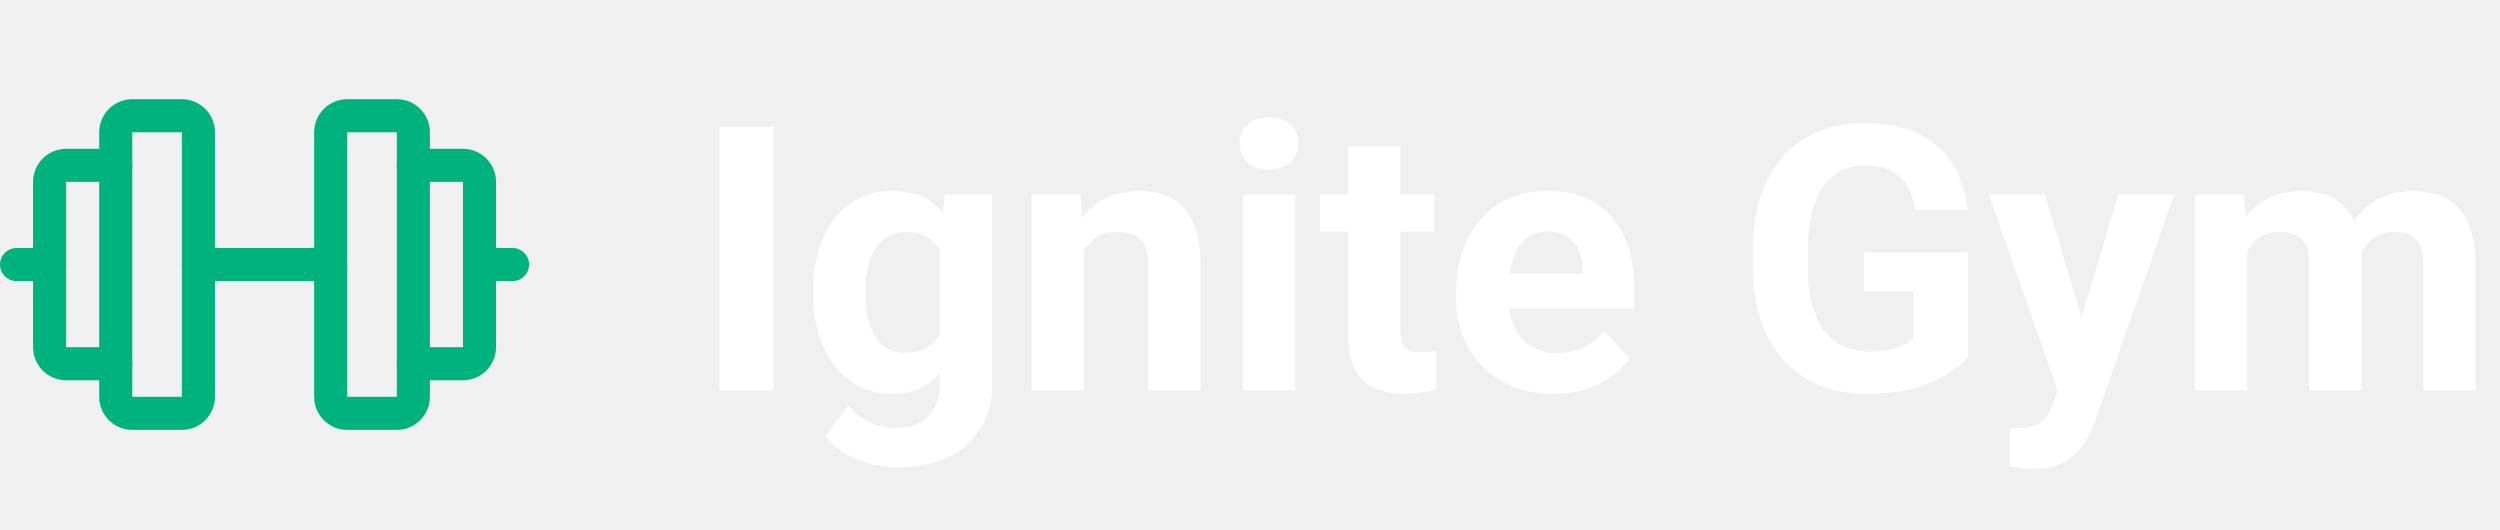
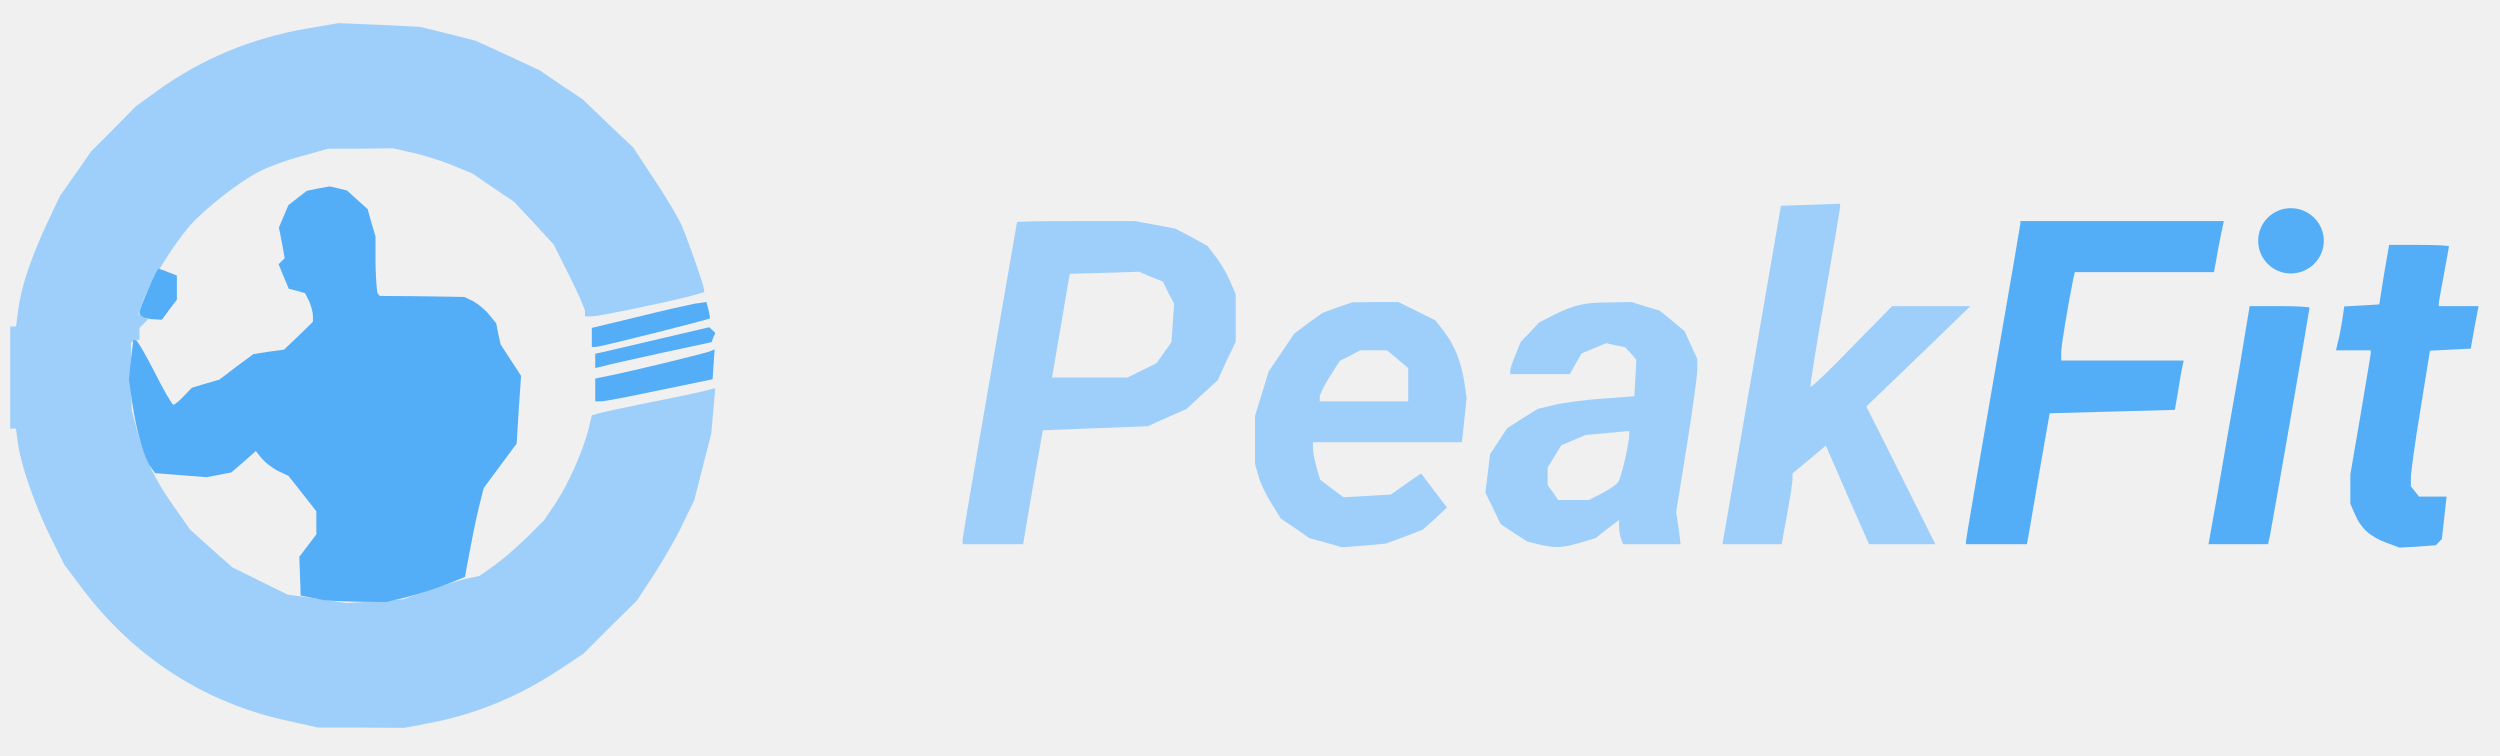
- <svg xmlns="http://www.w3.org/2000/svg" width="189" height="40" viewBox="0 0 189 40" fill="none">
-   <path fill-rule="evenodd" clip-rule="evenodd" d="M7.5 10C7.5 8.619 8.619 7.5 10 7.5H13.75C15.131 7.5 16.25 8.619 16.25 10V30C16.25 31.381 15.131 32.5 13.75 32.5H10C8.619 32.5 7.5 31.381 7.5 30V10ZM13.75 10H10V30H13.75V10Z" fill="#00B37E" />
-   <path fill-rule="evenodd" clip-rule="evenodd" d="M23.75 10C23.75 8.619 24.869 7.5 26.25 7.5H30C31.381 7.5 32.5 8.619 32.5 10V30C32.5 31.381 31.381 32.5 30 32.5H26.25C24.869 32.5 23.75 31.381 23.75 30V10ZM30 10H26.25V30H30V10Z" fill="#00B37E" />
-   <path fill-rule="evenodd" clip-rule="evenodd" d="M30 12.5C30 11.81 30.56 11.25 31.25 11.25H35C35.663 11.25 36.299 11.513 36.768 11.982C37.237 12.451 37.5 13.087 37.5 13.75V26.25C37.5 26.913 37.237 27.549 36.768 28.018C36.299 28.487 35.663 28.75 35 28.75H31.25C30.56 28.75 30 28.19 30 27.5C30 26.81 30.56 26.25 31.25 26.25H35L35 13.75L31.25 13.75C30.56 13.75 30 13.19 30 12.5Z" fill="#00B37E" />
-   <path fill-rule="evenodd" clip-rule="evenodd" d="M3.232 11.982C3.701 11.513 4.337 11.25 5 11.25H8.75C9.44 11.25 10 11.81 10 12.5C10 13.19 9.44 13.75 8.75 13.75L5 13.75V26.25H8.75C9.44 26.25 10 26.81 10 27.5C10 28.19 9.44 28.75 8.75 28.75H5C4.337 28.75 3.701 28.487 3.232 28.018C2.763 27.549 2.5 26.913 2.5 26.25V13.75C2.5 13.087 2.763 12.451 3.232 11.982Z" fill="#00B37E" />
-   <path fill-rule="evenodd" clip-rule="evenodd" d="M13.75 20C13.75 19.31 14.31 18.75 15 18.75H25C25.69 18.75 26.25 19.31 26.25 20C26.25 20.69 25.69 21.25 25 21.25H15C14.31 21.25 13.75 20.69 13.75 20Z" fill="#00B37E" />
-   <path fill-rule="evenodd" clip-rule="evenodd" d="M35 20C35 19.31 35.56 18.75 36.25 18.75H38.75C39.44 18.75 40 19.31 40 20C40 20.69 39.44 21.25 38.75 21.25H36.25C35.56 21.25 35 20.69 35 20Z" fill="#00B37E" />
-   <path fill-rule="evenodd" clip-rule="evenodd" d="M0 20C0 19.31 0.56 18.75 1.25 18.75H3.75C4.44 18.75 5 19.31 5 20C5 20.69 4.44 21.25 3.75 21.25H1.25C0.56 21.25 0 20.69 0 20Z" fill="#00B37E" />
-   <path d="M58.471 9.594V29.5H54.383V9.594H58.471ZM71.432 14.707H75V29.008C75 30.357 74.699 31.501 74.098 32.44C73.505 33.387 72.676 34.103 71.609 34.586C70.543 35.078 69.303 35.324 67.891 35.324C67.271 35.324 66.615 35.242 65.922 35.078C65.238 34.914 64.582 34.659 63.953 34.312C63.333 33.966 62.814 33.529 62.395 33L64.131 30.676C64.587 31.204 65.115 31.615 65.717 31.906C66.318 32.207 66.984 32.357 67.713 32.357C68.424 32.357 69.025 32.225 69.518 31.961C70.01 31.706 70.388 31.328 70.652 30.826C70.917 30.334 71.049 29.737 71.049 29.035V18.125L71.432 14.707ZM61.478 22.281V21.994C61.478 20.864 61.615 19.838 61.889 18.918C62.171 17.988 62.568 17.191 63.078 16.525C63.598 15.86 64.227 15.345 64.965 14.98C65.703 14.616 66.537 14.434 67.467 14.434C68.451 14.434 69.276 14.616 69.941 14.98C70.607 15.345 71.154 15.865 71.582 16.539C72.01 17.204 72.343 17.993 72.58 18.904C72.826 19.807 73.018 20.796 73.154 21.871V22.5C73.018 23.53 72.812 24.487 72.539 25.371C72.266 26.255 71.906 27.03 71.459 27.695C71.012 28.352 70.456 28.862 69.791 29.227C69.135 29.591 68.351 29.773 67.439 29.773C66.528 29.773 65.703 29.587 64.965 29.213C64.236 28.839 63.611 28.315 63.092 27.641C62.572 26.966 62.171 26.173 61.889 25.262C61.615 24.35 61.478 23.357 61.478 22.281ZM65.416 21.994V22.281C65.416 22.892 65.475 23.462 65.594 23.99C65.712 24.519 65.894 24.988 66.141 25.398C66.396 25.799 66.71 26.114 67.084 26.342C67.467 26.561 67.918 26.67 68.438 26.67C69.158 26.67 69.745 26.52 70.201 26.219C70.657 25.909 70.999 25.485 71.227 24.947C71.454 24.41 71.587 23.79 71.623 23.088V21.297C71.605 20.723 71.527 20.208 71.391 19.752C71.254 19.287 71.062 18.891 70.816 18.562C70.57 18.234 70.251 17.979 69.859 17.797C69.467 17.615 69.003 17.523 68.465 17.523C67.945 17.523 67.494 17.642 67.111 17.879C66.738 18.107 66.423 18.421 66.168 18.822C65.922 19.223 65.735 19.697 65.607 20.244C65.48 20.782 65.416 21.365 65.416 21.994ZM81.918 17.865V29.5H77.981V14.707H81.672L81.918 17.865ZM81.344 21.584H80.277C80.277 20.49 80.419 19.506 80.701 18.631C80.984 17.747 81.38 16.995 81.891 16.375C82.401 15.746 83.007 15.268 83.709 14.94C84.42 14.602 85.213 14.434 86.088 14.434C86.781 14.434 87.414 14.534 87.988 14.734C88.562 14.935 89.055 15.254 89.465 15.691C89.884 16.129 90.203 16.708 90.422 17.428C90.65 18.148 90.764 19.027 90.764 20.066V29.5H86.799V20.053C86.799 19.396 86.708 18.886 86.525 18.521C86.343 18.157 86.074 17.902 85.719 17.756C85.372 17.601 84.944 17.523 84.434 17.523C83.905 17.523 83.445 17.628 83.053 17.838C82.67 18.047 82.351 18.339 82.096 18.713C81.85 19.078 81.663 19.506 81.535 19.998C81.408 20.49 81.344 21.019 81.344 21.584ZM97.914 14.707V29.5H93.963V14.707H97.914ZM93.717 10.852C93.717 10.277 93.917 9.803 94.318 9.43C94.719 9.056 95.257 8.869 95.932 8.869C96.597 8.869 97.13 9.056 97.531 9.43C97.941 9.803 98.147 10.277 98.147 10.852C98.147 11.426 97.941 11.9 97.531 12.273C97.13 12.647 96.597 12.834 95.932 12.834C95.257 12.834 94.719 12.647 94.318 12.273C93.917 11.9 93.717 11.426 93.717 10.852ZM108.414 14.707V17.496H99.801V14.707H108.414ZM101.934 11.057H105.871V25.043C105.871 25.471 105.926 25.799 106.035 26.027C106.154 26.255 106.327 26.415 106.555 26.506C106.783 26.588 107.07 26.629 107.416 26.629C107.662 26.629 107.881 26.62 108.072 26.602C108.273 26.574 108.441 26.547 108.578 26.52L108.592 29.418C108.255 29.527 107.89 29.614 107.498 29.678C107.106 29.741 106.673 29.773 106.199 29.773C105.333 29.773 104.577 29.632 103.93 29.35C103.292 29.058 102.799 28.593 102.453 27.955C102.107 27.317 101.934 26.479 101.934 25.439V11.057ZM117.465 29.773C116.316 29.773 115.286 29.591 114.375 29.227C113.464 28.853 112.689 28.338 112.051 27.682C111.422 27.025 110.939 26.264 110.602 25.398C110.264 24.523 110.096 23.594 110.096 22.609V22.062C110.096 20.941 110.255 19.916 110.574 18.986C110.893 18.057 111.349 17.25 111.941 16.566C112.543 15.883 113.272 15.359 114.129 14.994C114.986 14.62 115.952 14.434 117.027 14.434C118.076 14.434 119.005 14.607 119.816 14.953C120.628 15.3 121.307 15.792 121.854 16.43C122.41 17.068 122.829 17.833 123.111 18.727C123.394 19.611 123.535 20.595 123.535 21.68V23.32H111.777V20.695H119.666V20.395C119.666 19.848 119.566 19.36 119.365 18.932C119.174 18.494 118.882 18.148 118.49 17.893C118.098 17.637 117.597 17.51 116.986 17.51C116.467 17.51 116.02 17.624 115.646 17.852C115.273 18.079 114.967 18.398 114.73 18.809C114.503 19.219 114.329 19.702 114.211 20.258C114.102 20.805 114.047 21.406 114.047 22.062V22.609C114.047 23.202 114.129 23.749 114.293 24.25C114.466 24.751 114.708 25.184 115.018 25.549C115.337 25.913 115.719 26.196 116.166 26.396C116.622 26.597 117.137 26.697 117.711 26.697C118.422 26.697 119.083 26.561 119.693 26.287C120.313 26.005 120.846 25.581 121.293 25.016L123.207 27.094C122.897 27.54 122.473 27.969 121.936 28.379C121.407 28.789 120.769 29.126 120.021 29.391C119.274 29.646 118.422 29.773 117.465 29.773ZM148.773 19.096V26.984C148.464 27.358 147.985 27.764 147.338 28.201C146.691 28.63 145.857 28.999 144.836 29.309C143.815 29.619 142.58 29.773 141.131 29.773C139.846 29.773 138.674 29.564 137.617 29.145C136.56 28.716 135.648 28.092 134.883 27.271C134.126 26.451 133.543 25.449 133.133 24.264C132.723 23.07 132.518 21.707 132.518 20.176V18.932C132.518 17.4 132.714 16.038 133.105 14.844C133.507 13.65 134.076 12.643 134.814 11.822C135.553 11.002 136.432 10.378 137.453 9.949C138.474 9.521 139.609 9.307 140.857 9.307C142.589 9.307 144.011 9.589 145.123 10.154C146.235 10.71 147.083 11.485 147.666 12.479C148.258 13.463 148.623 14.593 148.76 15.869H144.781C144.681 15.195 144.49 14.607 144.207 14.105C143.924 13.604 143.519 13.212 142.99 12.93C142.471 12.647 141.796 12.506 140.967 12.506C140.283 12.506 139.673 12.647 139.135 12.93C138.606 13.203 138.16 13.609 137.795 14.146C137.43 14.684 137.152 15.35 136.961 16.143C136.77 16.936 136.674 17.856 136.674 18.904V20.176C136.674 21.215 136.774 22.135 136.975 22.938C137.175 23.73 137.471 24.4 137.863 24.947C138.264 25.485 138.757 25.891 139.34 26.164C139.923 26.438 140.602 26.574 141.377 26.574C142.024 26.574 142.562 26.52 142.99 26.41C143.428 26.301 143.779 26.169 144.043 26.014C144.316 25.85 144.526 25.695 144.672 25.549V22.021H140.926V19.096H148.773ZM156.225 27.832L160.148 14.707H164.373L158.426 31.729C158.298 32.102 158.125 32.503 157.906 32.932C157.697 33.36 157.41 33.766 157.045 34.148C156.689 34.54 156.238 34.859 155.691 35.105C155.154 35.352 154.493 35.475 153.709 35.475C153.335 35.475 153.03 35.452 152.793 35.406C152.556 35.361 152.273 35.297 151.945 35.215V32.33C152.046 32.33 152.15 32.33 152.26 32.33C152.369 32.339 152.474 32.344 152.574 32.344C153.094 32.344 153.518 32.285 153.846 32.166C154.174 32.047 154.438 31.865 154.639 31.619C154.839 31.382 154.999 31.072 155.117 30.689L156.225 27.832ZM154.584 14.707L157.797 25.426L158.357 29.596L155.678 29.883L150.359 14.707H154.584ZM169.883 17.77V29.5H165.932V14.707H169.637L169.883 17.77ZM169.336 21.584H168.242C168.242 20.554 168.365 19.606 168.611 18.74C168.867 17.865 169.236 17.109 169.719 16.471C170.211 15.824 170.817 15.322 171.537 14.967C172.257 14.611 173.091 14.434 174.039 14.434C174.695 14.434 175.297 14.534 175.844 14.734C176.391 14.926 176.86 15.231 177.252 15.65C177.653 16.061 177.963 16.598 178.182 17.264C178.4 17.92 178.51 18.708 178.51 19.629V29.5H174.572V20.066C174.572 19.392 174.481 18.872 174.299 18.508C174.117 18.143 173.857 17.888 173.52 17.742C173.191 17.596 172.795 17.523 172.33 17.523C171.82 17.523 171.373 17.628 170.99 17.838C170.617 18.047 170.307 18.339 170.061 18.713C169.814 19.078 169.632 19.506 169.514 19.998C169.395 20.49 169.336 21.019 169.336 21.584ZM178.141 21.133L176.732 21.311C176.732 20.344 176.851 19.447 177.088 18.617C177.334 17.788 177.694 17.059 178.168 16.43C178.651 15.801 179.248 15.313 179.959 14.967C180.67 14.611 181.49 14.434 182.42 14.434C183.131 14.434 183.778 14.538 184.361 14.748C184.945 14.949 185.441 15.272 185.852 15.719C186.271 16.156 186.59 16.73 186.809 17.441C187.036 18.152 187.15 19.023 187.15 20.053V29.5H183.199V20.053C183.199 19.369 183.108 18.85 182.926 18.494C182.753 18.13 182.497 17.879 182.16 17.742C181.832 17.596 181.44 17.523 180.984 17.523C180.51 17.523 180.096 17.619 179.74 17.811C179.385 17.993 179.089 18.248 178.852 18.576C178.615 18.904 178.437 19.287 178.318 19.725C178.2 20.153 178.141 20.622 178.141 21.133Z" fill="white" />
+ <svg xmlns="http://www.w3.org/2000/svg" version="1.0" width="735px" height="222px" viewBox="0 0 735 222" preserveAspectRatio="xMidYMid meet">
+   <g fill="#9ecffa">
+     <path d="M 85 212 c -24.6 -5.2 -45.4 -18.6 -60.7 -38.8 l -5.4 -7.2 -3.9 -7.8 c -4.5 -9 -8.8 -21.2 -9.7 -27.7 l -0.6 -4.5 -0.8 0 -0.9 0 0 -15 0 -15 0.9 0 0.8 0 0.7 -5.2 c 0.9 -6.7 3.8 -15.2 8.5 -25.3 l 3.8 -8 4.6 -6.5 4.5 -6.5 6.6 -6.6 6.6 -6.7 6.5 -4.7 c 13 -9.3 27.5 -15.3 43.7 -18.1 l 9.3 -1.6 12 0.5 12 0.6 8.2 2 8.2 2.1 9.4 4.3 9.4 4.4 6.3 4.3 6.3 4.2 7.4 7.1 7.5 7.1 6.3 9.6 c 3.5 5.2 7.1 11.3 8 13.5 2.1 5 6.5 17.6 6.5 18.6 l 0 0.8 -4.2 1.2 c -7 1.8 -26.6 5.9 -28.8 5.9 l -2 0 0 -1.4 c 0 -0.8 -2.1 -5.5 -4.6 -10.5 l -4.6 -9.2 -5.8 -6.3 -5.9 -6.3 -6.1 -4.1 -6.1 -4.2 -5.9 -2.4 c -3.3 -1.4 -8.6 -3 -11.7 -3.7 l -5.8 -1.3 -9.5 0.1 -9.5 0 -7.8 2.2 c -4.3 1.1 -10 3.2 -12.6 4.6 -5.9 3 -16.2 11.1 -20.6 16.2 -4.7 5.6 -11.2 16 -13.2 21.1 l -1.6 4.4 1.4 0.8 1.4 0.9 -1.3 1.3 -1.2 1.2 0 1.7 0 1.7 -1.2 0.4 -1.3 0.5 0.1 9.9 0.1 9.9 1.7 6.4 c 2.1 7.9 5.4 14.6 11.2 22.7 l 4.3 6.1 6.2 5.6 6.2 5.5 8.1 4 8.1 4 8.7 1.2 8.6 1.3 8.4 -0.5 8.3 -0.6 7.5 -2.6 c 4.1 -1.5 9.2 -3.1 11.3 -3.5 l 3.7 -0.8 4.1 -2.9 c 2.2 -1.5 6.5 -5.2 9.5 -8.1 l 5.4 -5.4 3.5 -5.2 c 3.7 -5.7 7.8 -14.9 9.5 -21.4 l 1 -4.2 1.8 -0.5 c 0.9 -0.3 7.3 -1.7 14.2 -3.1 6.9 -1.3 14.2 -2.9 16.4 -3.4 l 3.9 -1 -0.6 6.7 -0.6 6.7 -2.5 9.8 -2.5 9.8 -3.5 7.2 c -1.9 4 -5.7 10.6 -8.4 14.7 l -4.9 7.5 -7.9 7.8 -7.9 7.9 -6.6 4.4 c -12.4 8.2 -24.7 13.3 -38.7 16 l -7.4 1.4 -12.6 -0.1 -12.7 0 -8.5 -1.9 z " />
+     <path d="M 389.7 159.5 l -4.8 -1.3 -4.1 -2.9 -4.2 -2.8 -2.8 -4.5 c -1.5 -2.4 -3.3 -6 -3.8 -8 l -1 -3.5 0 -7.1 0 -7.2 2 -6.5 2 -6.5 3.8 -5.6 3.7 -5.5 4.1 -3.1 4.2 -3 4.3 -1.6 4.4 -1.5 6.8 -0.1 6.8 0 5.5 2.7 5.4 2.7 2.5 3.2 c 3.2 4.2 5.1 9 6 14.9 l 0.7 4.7 -0.7 6.5 -0.7 6.5 -21.9 0 -21.9 0 0 1.8 c 0 0.9 0.5 3.4 1 5.4 l 1.1 3.8 3.4 2.6 3.5 2.6 7 -0.4 6.9 -0.4 4.4 -3.1 4.5 -3.1 3.8 5 3.8 5 -3.5 3.3 -3.6 3.2 -5.4 2.1 -5.4 2 -6.5 0.6 -6.5 0.5 -4.8 -1.4 z  m 24.3 -46.4 l 0 -4.9 -3.1 -2.6 -3.1 -2.6 -3.9 0 -4 0 -3 1.6 -3 1.5 -3 4.7 c -1.6 2.5 -2.9 5.2 -2.9 5.9 l 0 1.3 13 0 13 0 0 -4.9 z " />
+     <path d="M 452.2 160 l -3.2 -0.8 -3.9 -2.5 -3.9 -2.6 -2.2 -4.6 -2.3 -4.7 0.7 -5.6 0.7 -5.7 2.5 -3.8 2.5 -3.8 4.5 -2.9 4.5 -2.8 4.7 -1.1 c 2.6 -0.7 9 -1.5 14.2 -1.9 l 9.5 -0.7 0.3 -5.4 0.3 -5.3 -1.6 -1.9 -1.7 -1.8 -2.8 -0.6 -2.8 -0.6 -3.6 1.5 -3.6 1.5 -1.8 3.1 -1.7 3 -8.7 0 -8.8 0 0 -1 c 0 -0.6 0.7 -2.7 1.6 -4.8 l 1.5 -3.7 2.7 -2.8 2.7 -2.9 4.5 -2.3 c 5.9 -2.9 8.8 -3.6 16.4 -3.6 l 6.3 -0.1 4.1 1.3 4.1 1.2 3.7 3 3.7 3.1 1.8 4 1.9 4.1 0 3.2 c 0 1.8 -1.4 11.9 -3.1 22.5 l -3.1 19.3 0.7 4.8 0.6 4.7 -8.5 0 -8.4 0 -0.6 -1.6 c -0.3 -0.9 -0.6 -2.4 -0.6 -3.5 l 0 -2 -3.5 2.6 -3.4 2.7 -4.7 1.4 c -5.1 1.5 -7.2 1.6 -12.2 0.4 z  m 18.7 -14.9 c 2 -1.1 4.2 -2.5 4.8 -3.3 0.9 -1.1 3.3 -11.4 3.3 -14.1 l 0 -1 -6.4 0.6 -6.5 0.6 -3.5 1.5 -3.6 1.5 -2 3.3 -2 3.3 0 2.5 0 2.6 1.6 2.2 1.5 2.2 4.5 0 4.5 0 3.8 -1.9 z " />
+     <path d="M 283 158.7 c 0 -0.6 3.6 -21.9 8 -47.2 4.4 -25.3 8 -46.1 8 -46.2 0 -0.2 7.8 -0.3 17.3 -0.3 l 17.3 0 6 1.1 5.9 1.1 4.8 2.5 4.7 2.6 2.6 3.4 c 1.4 1.8 3.2 5 4.1 7.1 l 1.6 3.7 0 7 0 7 -2.7 5.6 -2.6 5.7 -4.6 4.2 -4.5 4.2 -5.7 2.5 -5.7 2.6 -15.4 0.6 -15.5 0.6 -1.7 9.5 c -0.9 5.2 -2.2 12.8 -2.9 16.8 l -1.2 7.2 -8.9 0 -8.9 0 0 -1.3 z  m 52.7 -49.8 l 4.3 -2.1 2.2 -3.1 2.2 -3.1 0.4 -5.6 0.4 -5.7 -1.7 -3.2 -1.6 -3.3 -3.5 -1.4 -3.5 -1.5 -10.2 0.3 -10.2 0.3 -2.6 15.3 -2.6 15.2 11 0 11.1 0 4.3 -2.1 z " />
+     <path d="M 515 110.3 l 8.6 -49.8 8.7 -0.3 8.7 -0.3 0 0.9 c 0 0.4 -2 12.4 -4.5 26.6 -2.5 14.2 -4.4 26 -4.2 26.3 0.3 0.2 5.8 -5 12.2 -11.7 l 11.8 -12 11.5 0 11.5 0 -15.3 14.8 -15.3 14.7 10.2 20.3 10.1 20.2 -9.7 0 -9.8 0 -6.4 -14.5 -6.3 -14.5 -4.9 4.1 -4.9 4.1 0 1.6 c 0 1 -0.7 5.6 -1.6 10.5 l -1.6 8.7 -8.7 0 -8.7 0 8.6 -49.7 z " />
+   </g>
+   <g fill="#54adf7">
+     <path d="M 94.5 176.3 c -1.1 -0.2 -2.9 -0.6 -4 -0.8 l -2.1 -0.4 -0.2 -5.7 -0.2 -5.7 2.5 -3.3 2.5 -3.3 0 -3.4 0 -3.4 -4.1 -5.2 -4.1 -5.2 -3.2 -1.5 c -1.7 -0.9 -3.8 -2.6 -4.7 -3.7 l -1.7 -2.1 -3.6 3.2 -3.6 3.1 -3.6 0.7 -3.7 0.7 -7.5 -0.6 -7.6 -0.6 -1.3 -1.8 c -1.9 -2.5 -4.2 -10.6 -5.4 -18.8 l -1 -7 0.6 -5.7 0.7 -5.8 0.7 0 c 0.5 0 2.9 4.3 5.6 9.5 2.6 5.2 5.1 9.5 5.5 9.5 0.3 0 1.7 -1.1 3 -2.5 l 2.4 -2.5 4 -1.2 4.1 -1.2 5 -3.8 5 -3.7 4.5 -0.7 4.5 -0.6 4.3 -4.1 4.2 -4.1 0 -1.8 c 0 -0.9 -0.5 -2.8 -1.1 -4.2 l -1.2 -2.4 -2.4 -0.7 -2.4 -0.6 -1.5 -3.6 -1.5 -3.6 0.9 -0.9 0.9 -0.9 -0.8 -4.5 -0.9 -4.5 1.4 -3.3 1.4 -3.3 2.7 -2.1 2.7 -2.1 3.4 -0.7 3.4 -0.6 2.5 0.6 2.5 0.6 3.1 2.8 3 2.7 1.1 4 1.2 4 0 8.2 c 0.1 4.4 0.4 8.4 0.7 8.7 l 0.6 0.6 12.4 0.1 12.4 0.2 2.7 1.3 c 1.4 0.8 3.5 2.5 4.6 3.9 l 2.1 2.6 0.6 3.1 0.7 3.1 3 4.6 3 4.6 -0.7 10 -0.6 9.9 -4.9 6.6 -4.8 6.5 -1.5 6 c -0.8 3.3 -2 9.2 -2.7 13.1 l -1.3 7 -5.7 2.3 c -3.2 1.3 -8.4 2.9 -11.6 3.7 l -5.9 1.4 -8.5 -0.1 c -4.7 -0.1 -9.4 -0.3 -10.5 -0.6 z " />
+     <path d="M 701.7 159.6 c -4.9 -1.8 -7.6 -4.3 -9.3 -8.3 l -1.4 -3.2 0 -4.3 0 -4.3 3 -17.5 c 1.6 -9.6 3 -17.8 3 -18.2 l 0 -0.8 -5.1 0 -5.1 0 0.5 -2.3 c 0.4 -1.2 0.9 -4.1 1.3 -6.4 l 0.6 -4.2 5.2 -0.3 5.1 -0.3 1.4 -8.8 1.5 -8.7 8.8 0 c 4.8 0 8.8 0.2 8.8 0.4 0 0.2 -0.7 4 -1.5 8.3 -0.8 4.3 -1.5 8.1 -1.5 8.6 l 0 0.7 5.8 0 5.9 0 -1.2 6.2 -1.1 6.3 -6 0.3 -6 0.3 -2.8 17.4 c -1.6 9.5 -2.8 18.5 -2.8 19.9 l 0 2.6 1.2 1.5 1.2 1.5 4.1 0 4 0 -0.7 6.3 -0.7 6.2 -0.9 0.9 -0.9 0.9 -5.3 0.4 -5.3 0.3 -3.8 -1.4 z " />
+     <path d="M 578 159.1 c 0 -0.5 3.6 -21.6 8 -46.9 4.4 -25.2 8 -46.2 8 -46.5 l 0 -0.7 29.9 0 29.9 0 -0.8 3.8 c -0.4 2 -1.1 5.4 -1.4 7.5 l -0.7 3.7 -20.4 0 -20.5 0 -0.5 2.2 c -1.3 6.3 -3.5 19.3 -3.5 21.4 l 0 2.4 18 0 18 0 -0.6 2.8 c -0.3 1.5 -0.8 4.7 -1.2 7.2 l -0.8 4.5 -18.4 0.5 -18.4 0.5 -2.8 16 c -1.5 8.8 -3 17.5 -3.3 19.3 l -0.6 3.2 -8.9 0 -9 0 0 -0.9 z " />
+     <path d="M 652.1 144.3 c 1.5 -8.7 4.2 -24.5 6.1 -35 l 3.2 -19.3 8.8 0 c 4.9 0 8.8 0.2 8.8 0.5 0 0.6 -10.9 63.3 -11.6 66.8 l -0.6 2.7 -8.7 0 -8.8 0 2.8 -15.7 z " />
+     <path d="M 175 114.7 l 0 -3.4 5.8 -1.2 c 8.4 -1.8 26.3 -6.2 27.9 -6.8 l 1.4 -0.6 -0.3 4.4 -0.3 4.4 -15.5 3.2 c -8.5 1.8 -16.3 3.3 -17.2 3.3 l -1.8 0 0 -3.3 z " />
+     <path d="M 175 106.1 l 0 -2.1 2.3 -0.5 c 1.2 -0.3 8.7 -2 16.7 -3.9 l 14.5 -3.4 0.9 0.8 0.9 0.9 -0.6 1.3 -0.5 1.4 -14.9 3.2 c -8.2 1.8 -15.9 3.5 -17.1 3.9 l -2.2 0.5 0 -2.1 z " />
+     <path d="M 174 99.2 l 0 -2.8 13.3 -3.2 c 7.2 -1.8 14.8 -3.5 16.8 -3.9 l 3.6 -0.5 0.6 2.3 c 0.3 1.3 0.5 2.4 0.4 2.5 -0.4 0.4 -32.3 8.4 -33.5 8.4 l -1.2 0 0 -2.8 z " />
+     <path d="M 42.3 93.3 c -0.7 -0.2 -1.3 -0.9 -1.3 -1.5 0 -1.1 5.1 -12.8 5.6 -12.8 0.1 0 1.4 0.4 2.8 1 l 2.6 1 0 3.5 0 3.6 -2.2 2.9 -2.2 3 -2 -0.1 c -1.2 0 -2.7 -0.3 -3.3 -0.6 z " />
+     <path d="M683.2 70.8 C 683.2 76.1 678.8 80.4 673.5 80.4 668.2 80.4 663.9 76.1 663.9 70.8 663.9 65.5 668.2 61.2 673.5 61.2 678.8 61.2 683.2 65.5 683.2 70.8 Z M668.5 78.8 " />
+   </g>
</svg>
